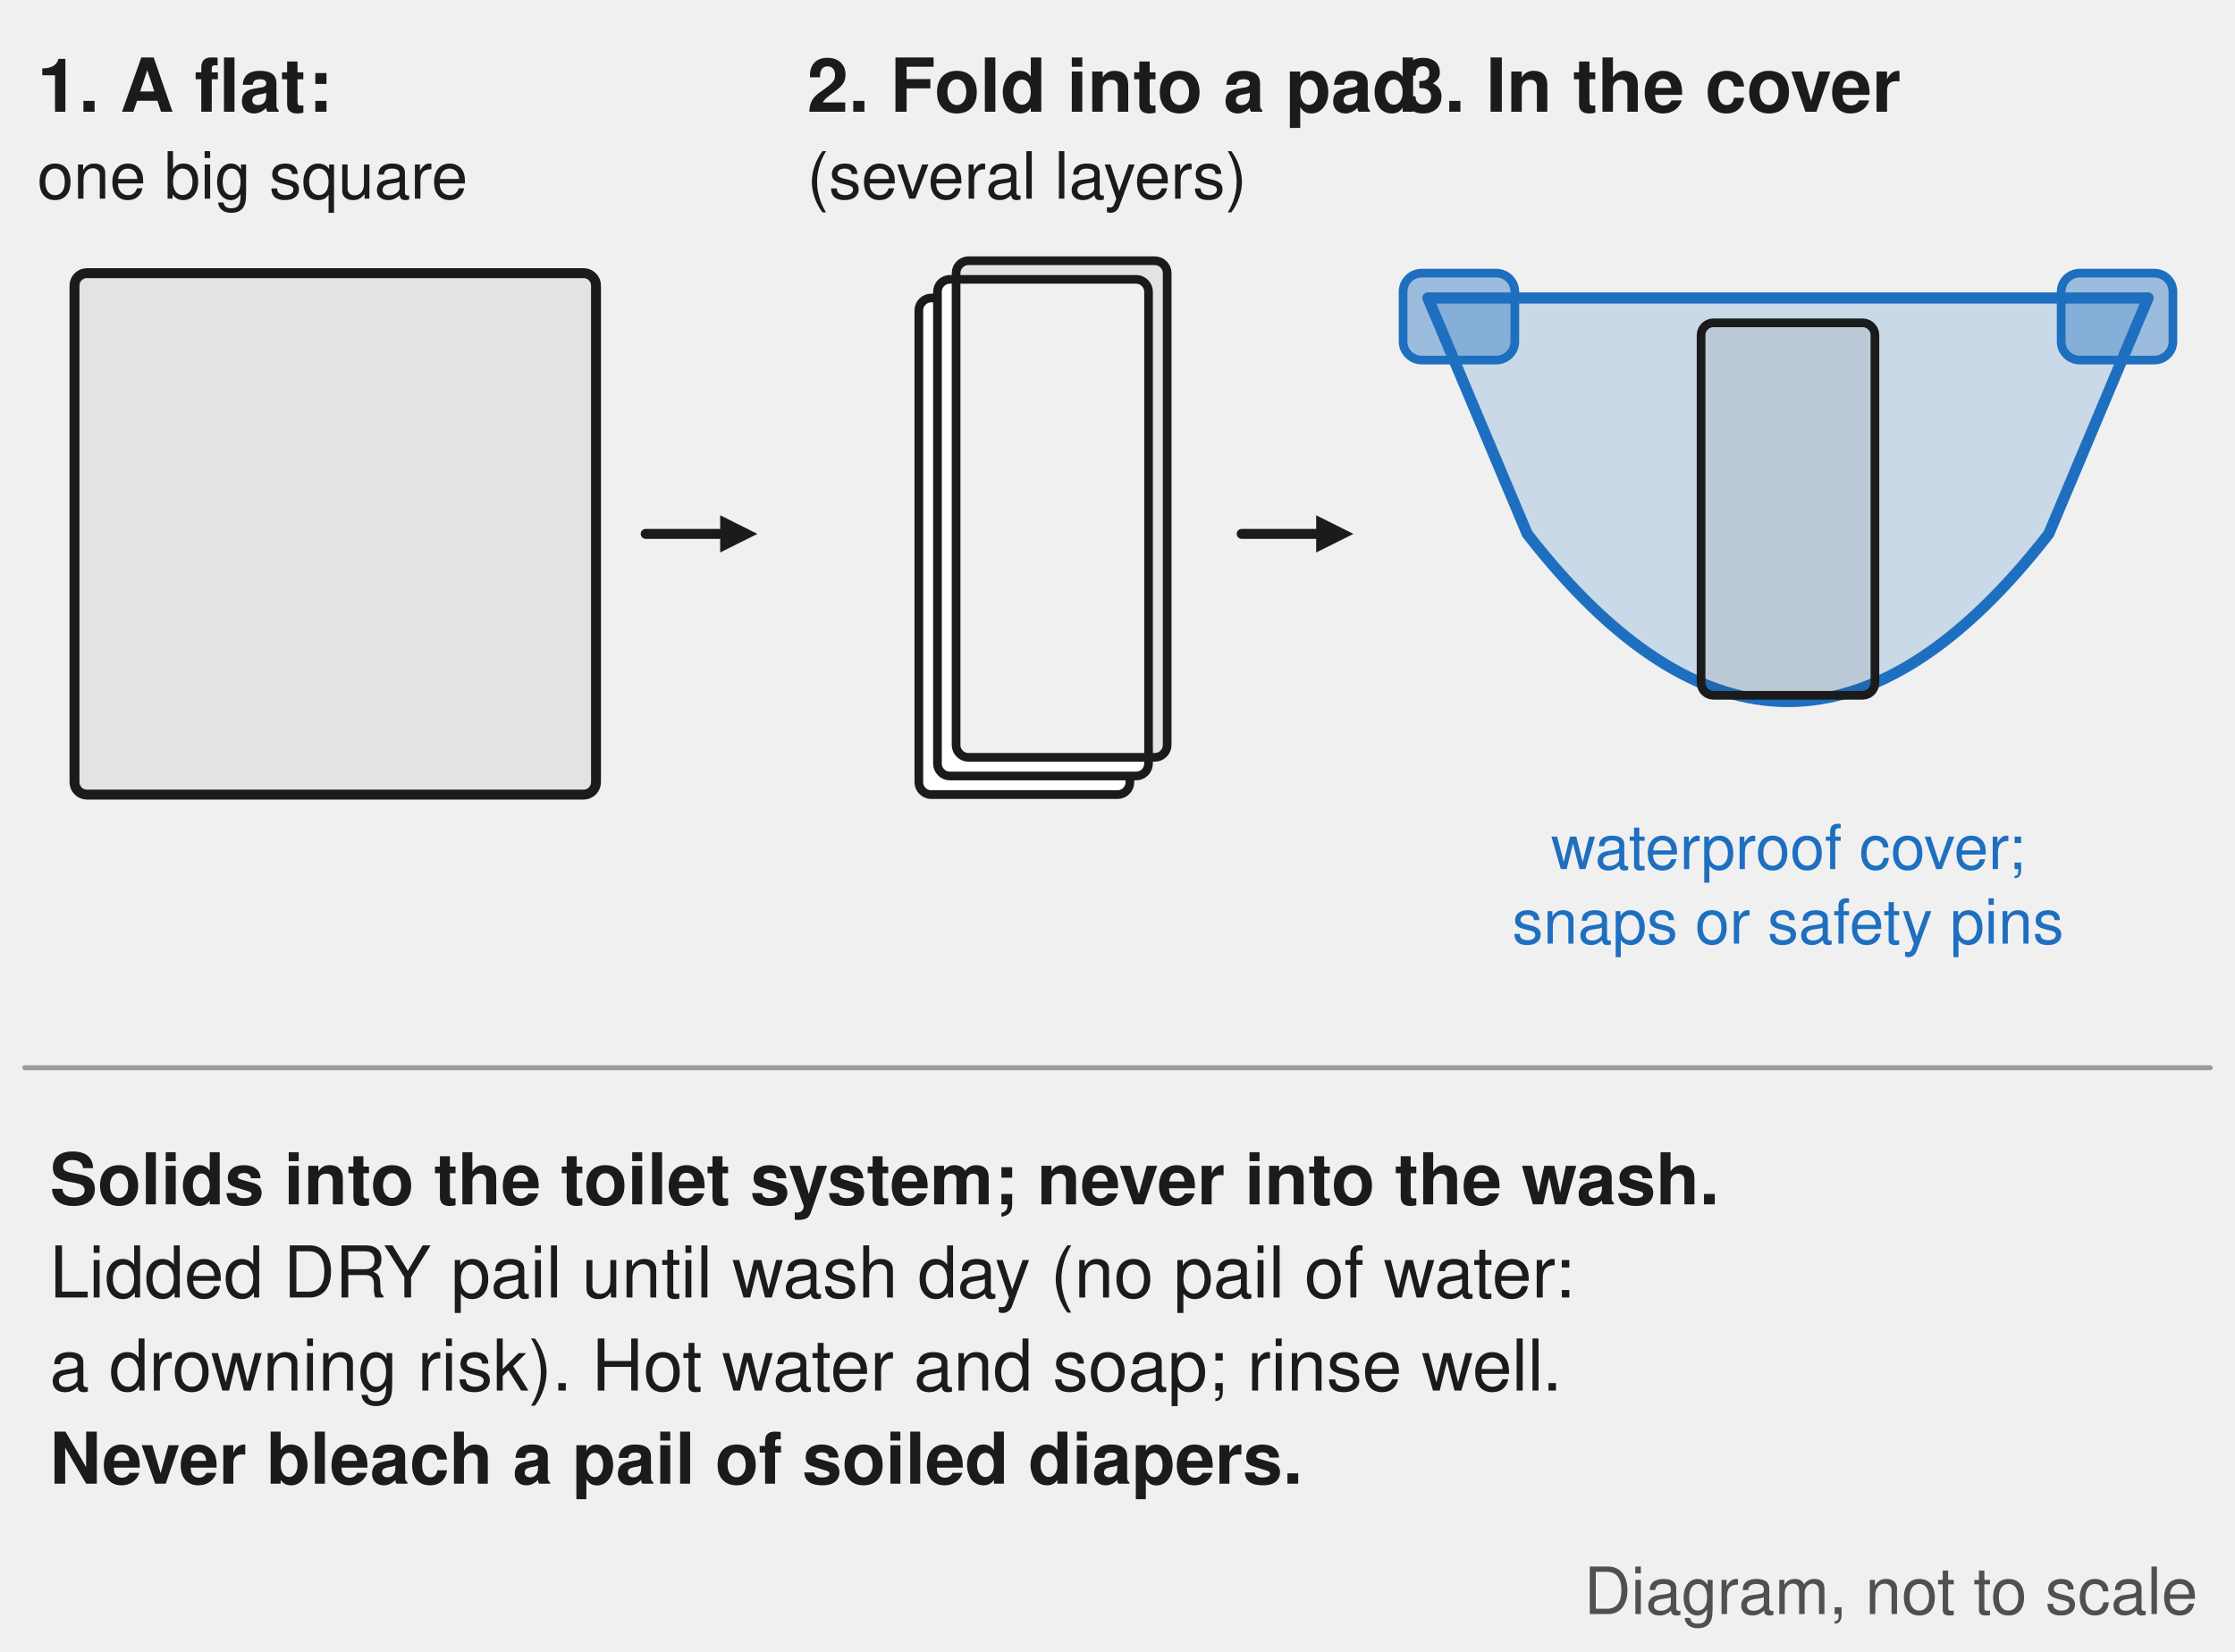
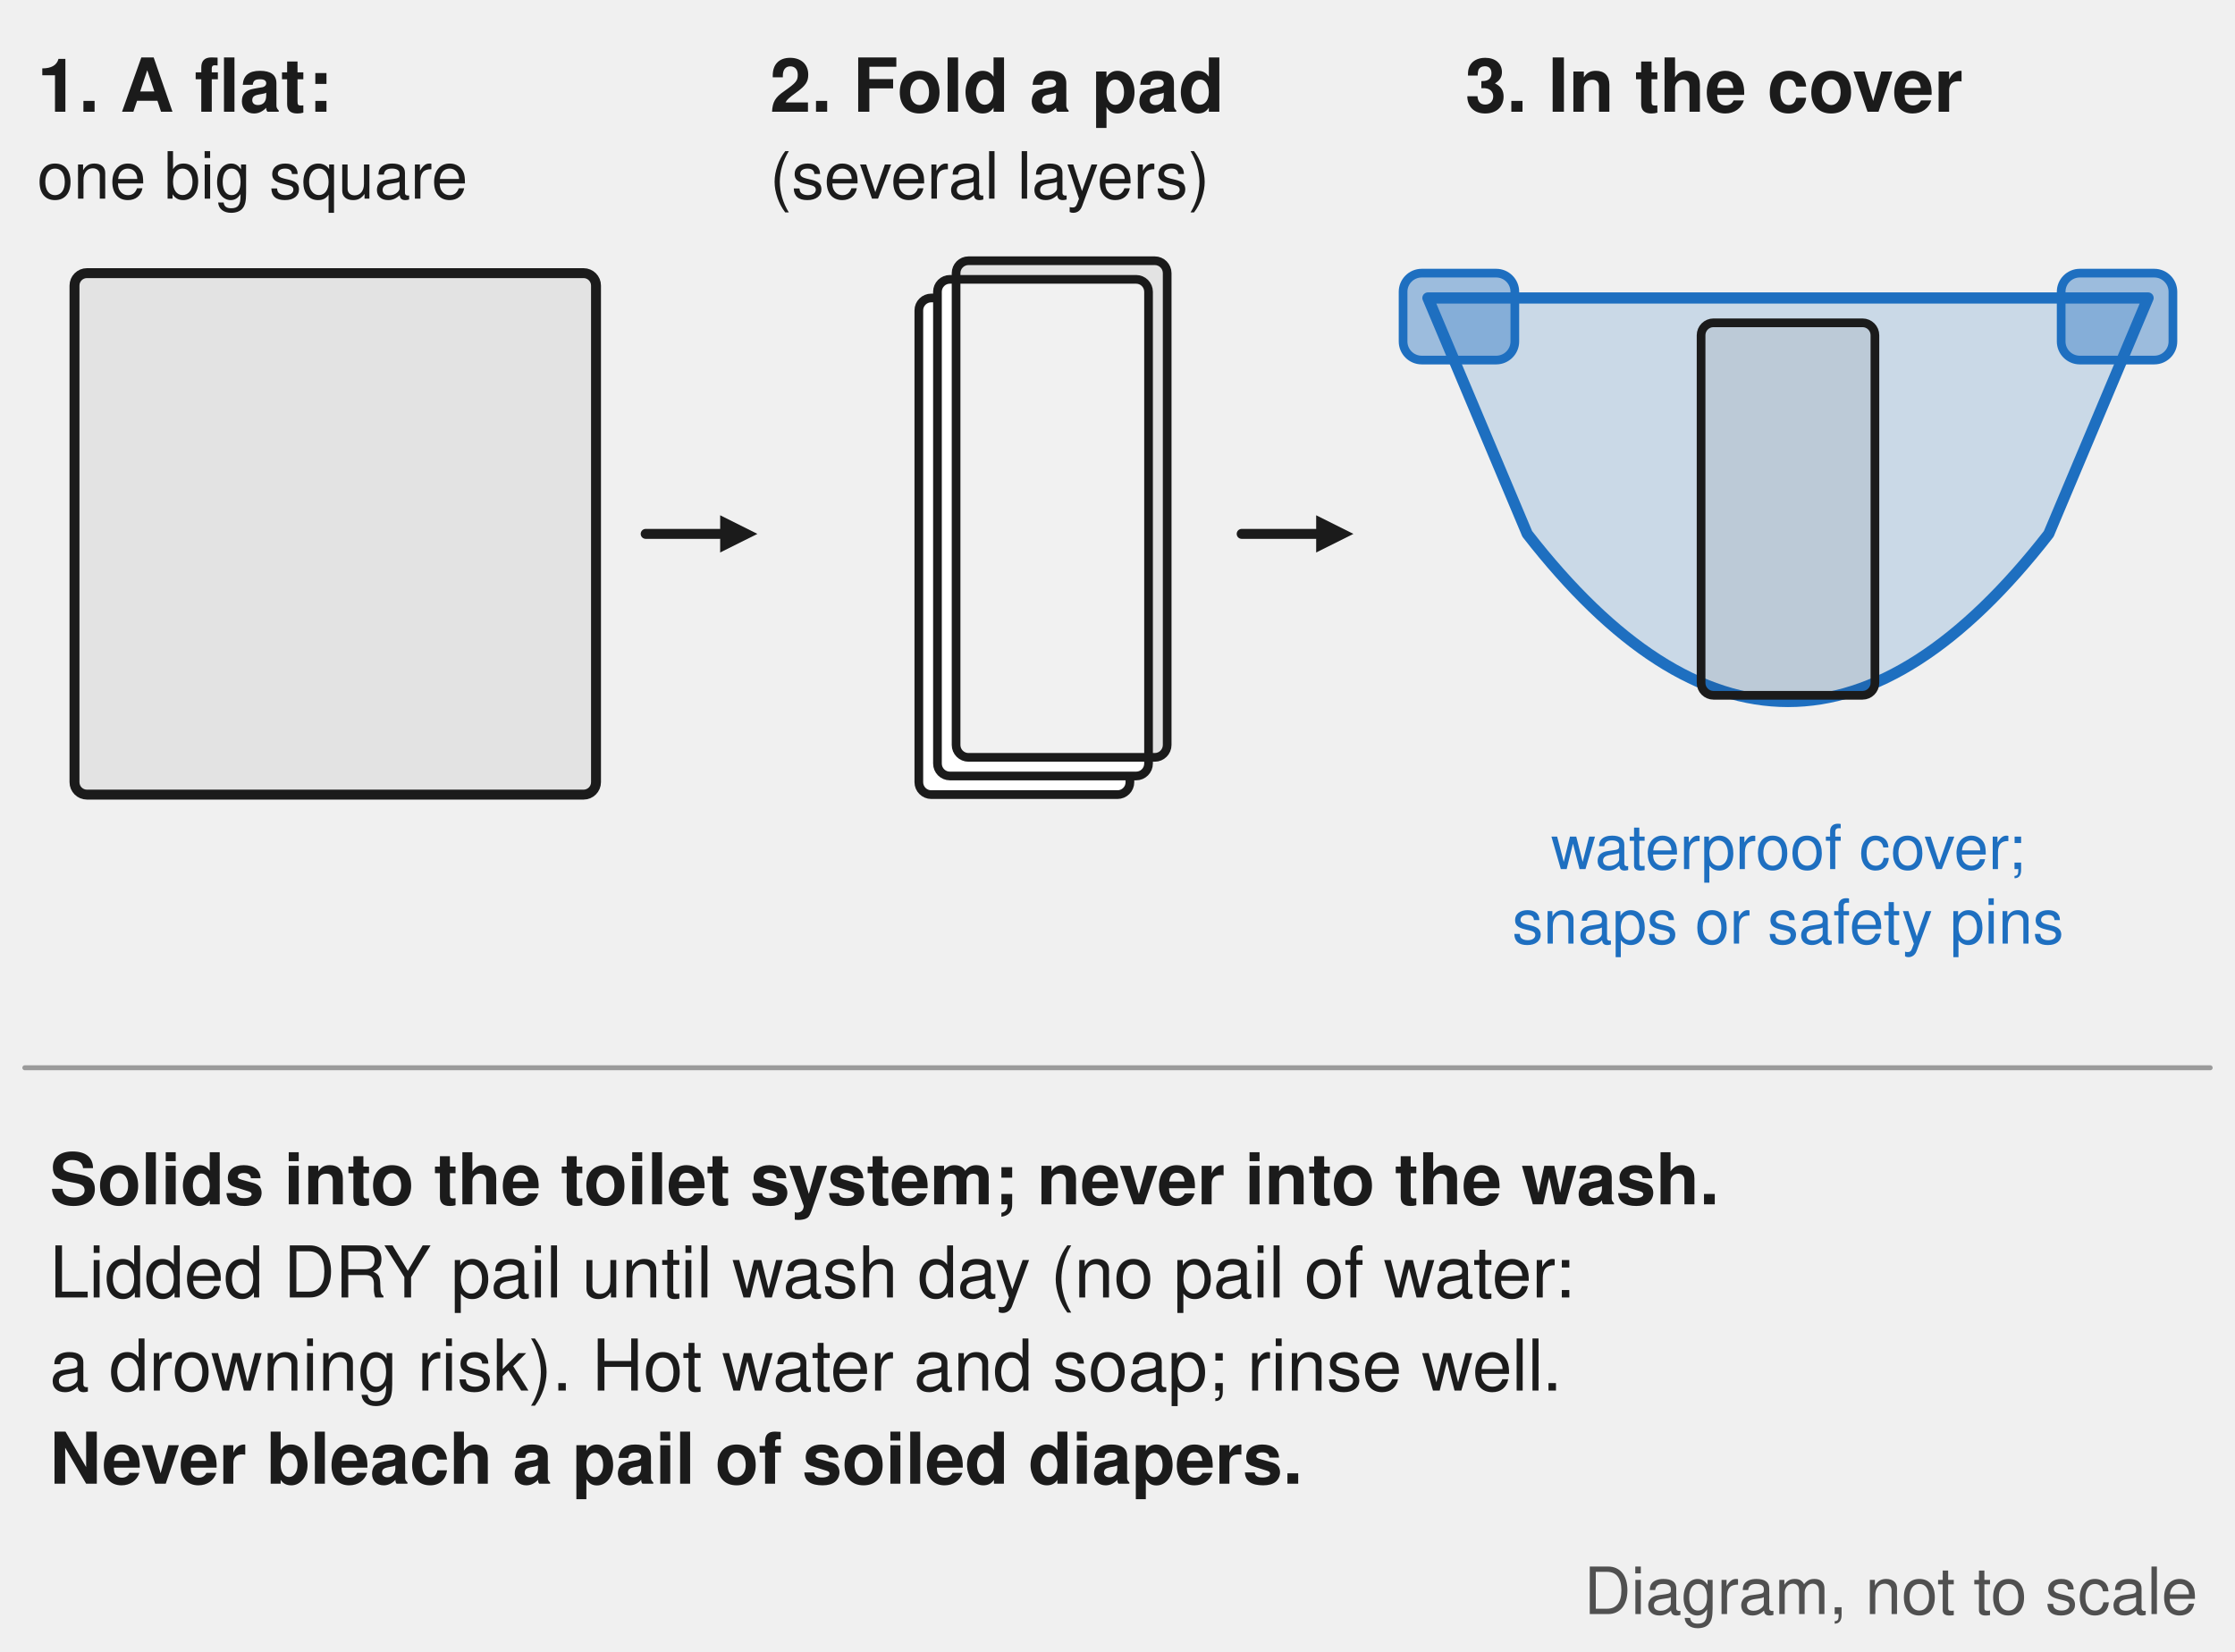
<svg xmlns="http://www.w3.org/2000/svg" viewBox="0 0 360 266" width="360" height="266" color="#1b1b1b" font-family="Helvetica, Arial, sans-serif" font-size="13" class="gpfig fig-flat-diaper-fold" aria-label="Flat cloth diaper and cover">
  <text x="6" y="18" font-size="12" font-weight="bold" fill="currentColor">1. A flat:</text>
  <text x="6" y="32" font-size="10.5" fill="currentColor">one big square</text>
  <rect x="12" y="44" width="84" height="84" rx="2" fill="currentColor" fill-opacity="0.06" stroke="currentColor" stroke-width="1.6" />
  <line x1="104" y1="86" x2="116.0" y2="86.0" stroke="currentColor" stroke-width="1.6" stroke-linecap="round" />
  <path d="M122,86 L116.0,83.0 L116.0,89.0 Z" fill="currentColor" stroke="none" />
-   <text x="130" y="18" font-size="12" font-weight="bold" fill="currentColor">2. Fold into a pad</text>
-   <text x="130" y="32" font-size="10.5" fill="currentColor">(several layers)</text>
+   <text x="124" y="18" font-size="12" font-weight="bold" fill="currentColor">2. Fold a pad</text>
+   <text x="124" y="32" font-size="10.5" fill="currentColor">(several layers)</text>
  <rect x="148" y="48" width="34" height="80" rx="2" fill="white" stroke="currentColor" stroke-width="1.4" />
  <rect x="151" y="45" width="34" height="80" rx="2" fill="white" stroke="currentColor" stroke-width="1.4" />
  <rect x="154" y="42" width="34" height="80" rx="2" fill="currentColor" fill-opacity="0.06" stroke="currentColor" stroke-width="1.4" />
  <line x1="200" y1="86" x2="212.0" y2="86.0" stroke="currentColor" stroke-width="1.6" stroke-linecap="round" />
  <path d="M218,86 L212.0,83.0 L212.0,89.0 Z" fill="currentColor" stroke="none" />
-   <text x="226" y="18" font-size="12" font-weight="bold" fill="currentColor">3. In the cover</text>
+   <text x="236" y="18" font-size="12" font-weight="bold" fill="currentColor">3. In the cover</text>
  <path d="M230,48 L346,48 L330,86 Q288,140 246,86 Z" fill="#1e6fc0" fill-opacity="0.18" stroke="#1e6fc0" stroke-width="1.8" stroke-linejoin="round" stroke-linecap="round" />
  <rect x="274" y="52" width="28" height="60" rx="2" fill="currentColor" fill-opacity="0.08" stroke="currentColor" stroke-width="1.4" />
  <rect x="226" y="44" width="18" height="14" rx="3" fill="#1e6fc0" fill-opacity="0.4" stroke="#1e6fc0" stroke-width="1.4" />
  <rect x="332" y="44" width="18" height="14" rx="3" fill="#1e6fc0" fill-opacity="0.4" stroke="#1e6fc0" stroke-width="1.4" />
  <text x="288" y="140" font-size="10" text-anchor="middle" fill="#1e6fc0">waterproof cover;</text>
  <text x="288" y="152" font-size="10" text-anchor="middle" fill="#1e6fc0">snaps or safety pins</text>
  <line x1="4" y1="172" x2="356" y2="172" stroke="currentColor" stroke-width="0.8" stroke-linecap="round" opacity="0.4" />
  <text x="8" y="194" font-size="11.5" font-weight="bold" fill="currentColor">Solids into the toilet system; never into the wash.</text>
  <text x="8" y="209" font-size="11.5" fill="currentColor">Lidded DRY pail until wash day (no pail of water:</text>
  <text x="8" y="224" font-size="11.5" fill="currentColor">a drowning risk). Hot water and soap; rinse well.</text>
  <text x="8" y="239" font-size="11.5" font-weight="bold" fill="currentColor">Never bleach a pail of soiled diapers.</text>
  <text x="354" y="260" font-size="10.5" text-anchor="end" fill="currentColor" opacity="0.75">Diagram, not to scale</text>
</svg>
